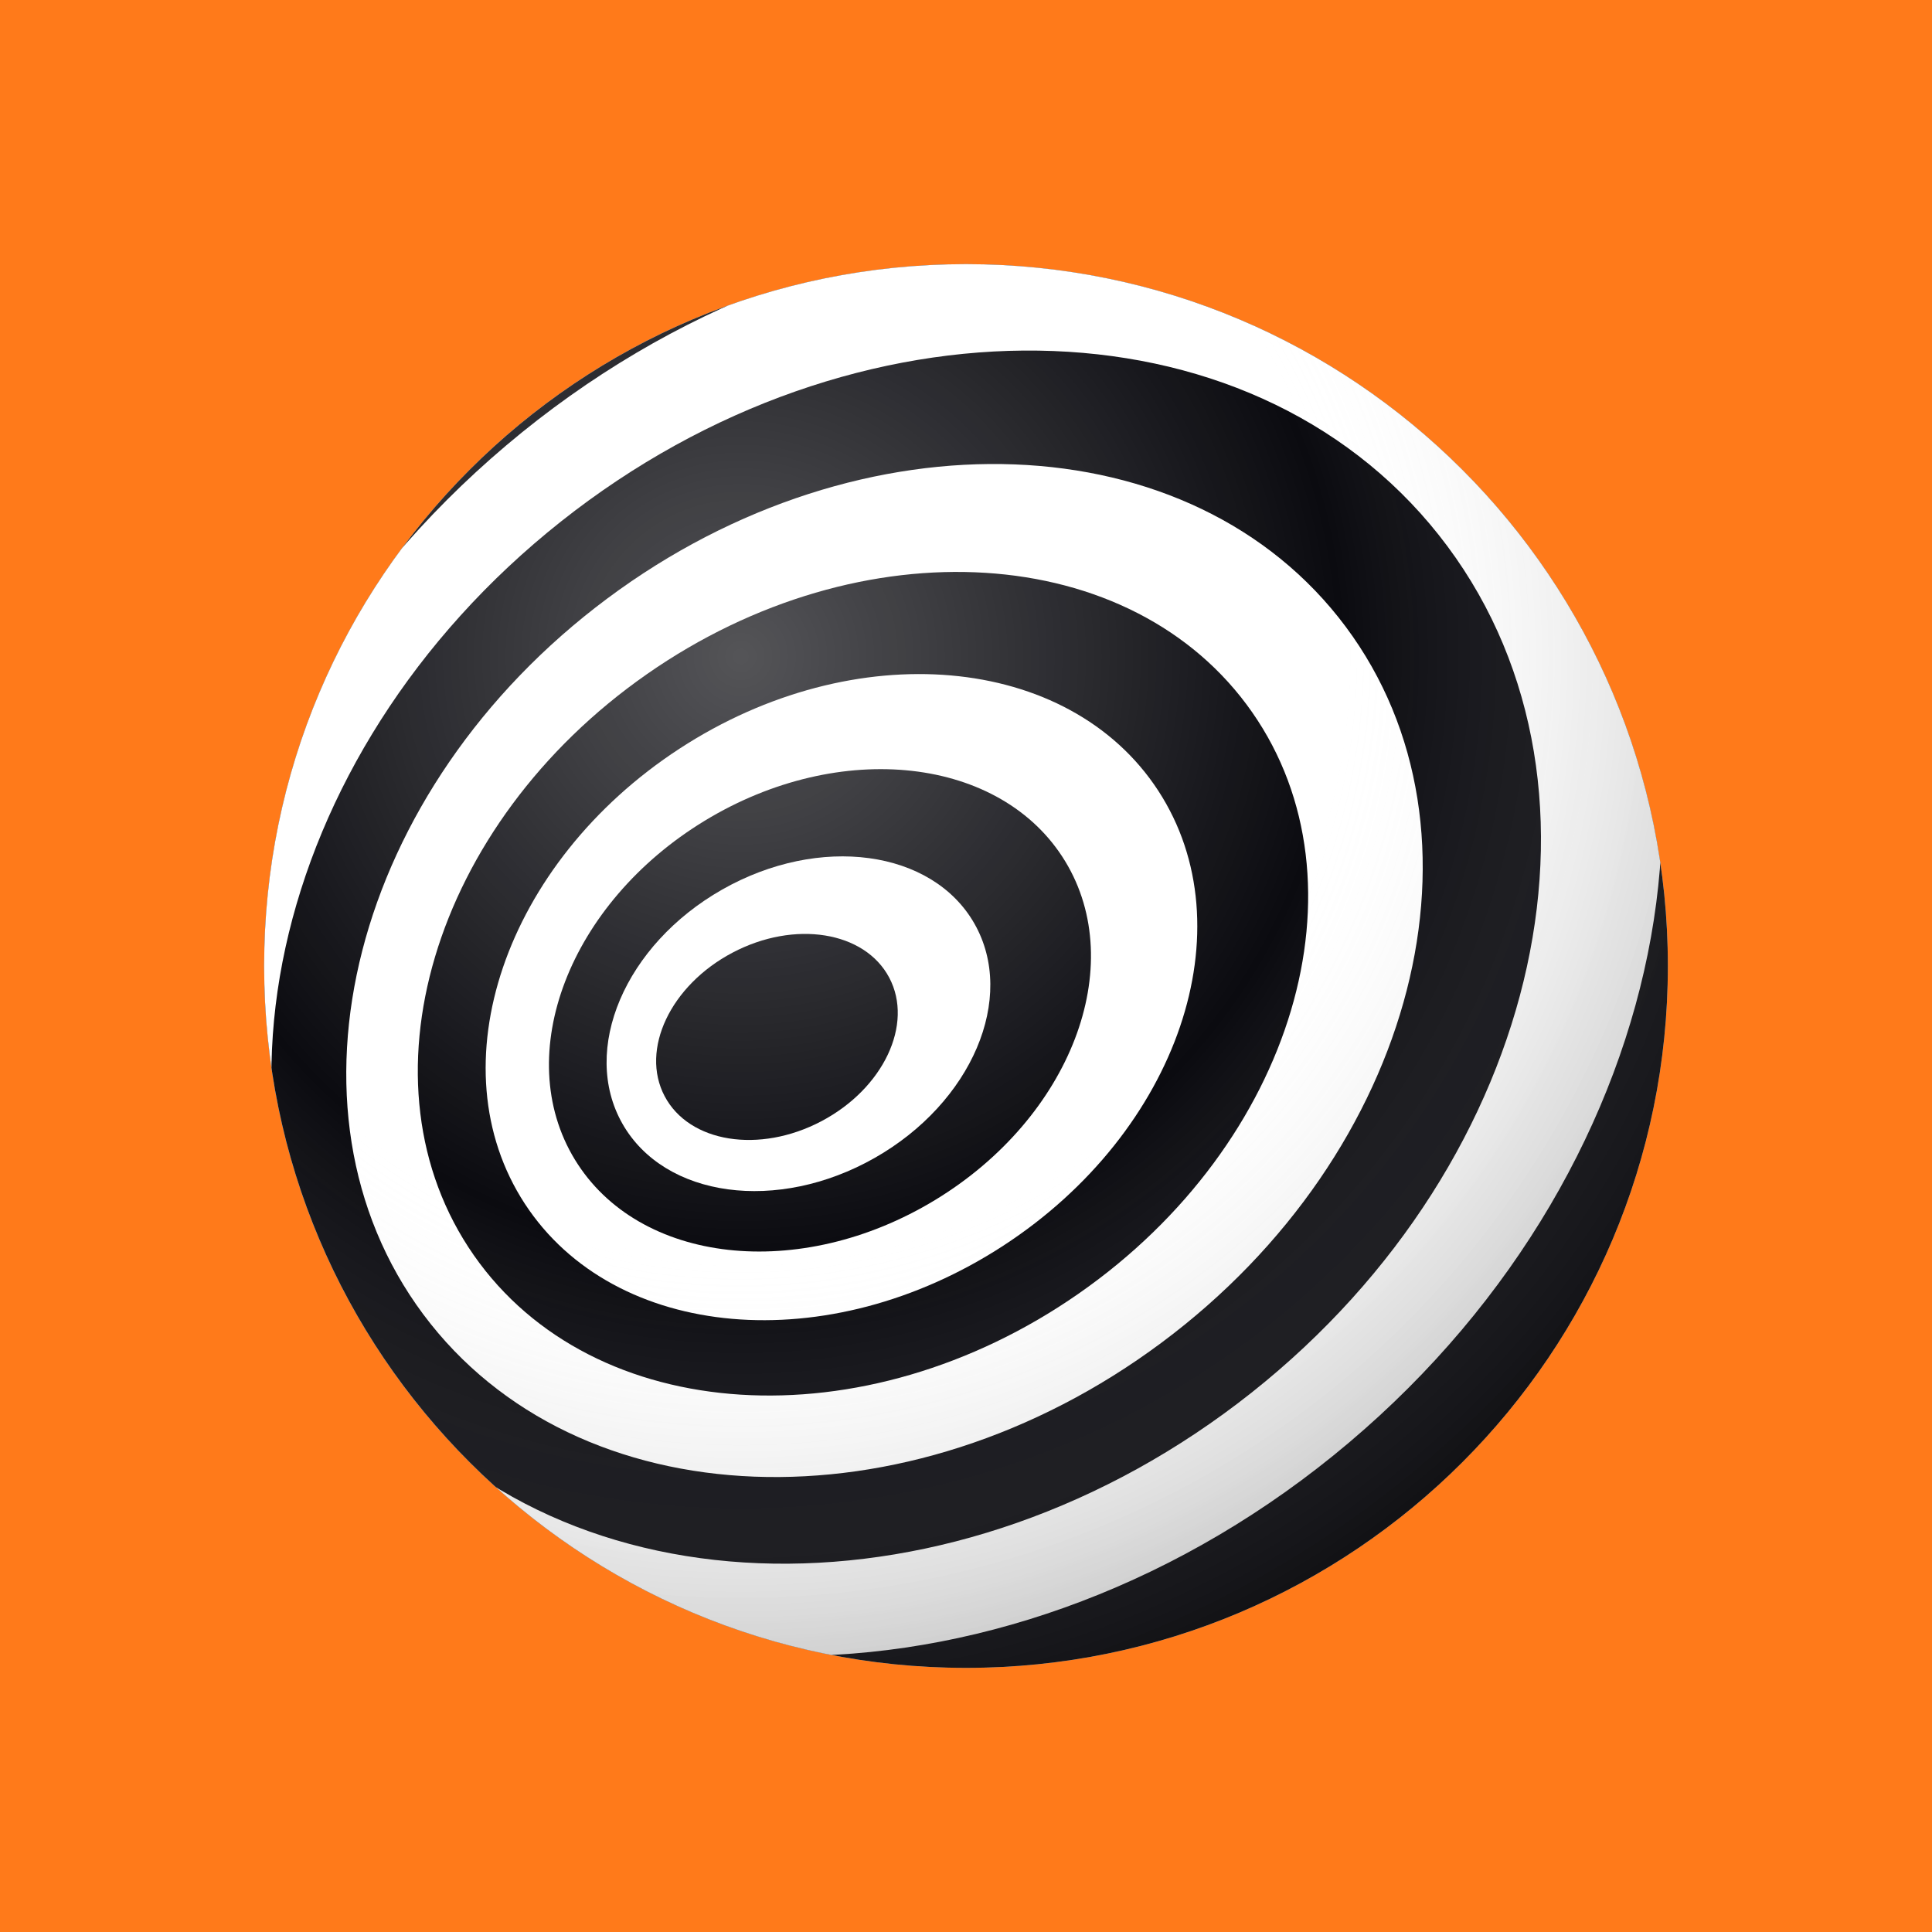
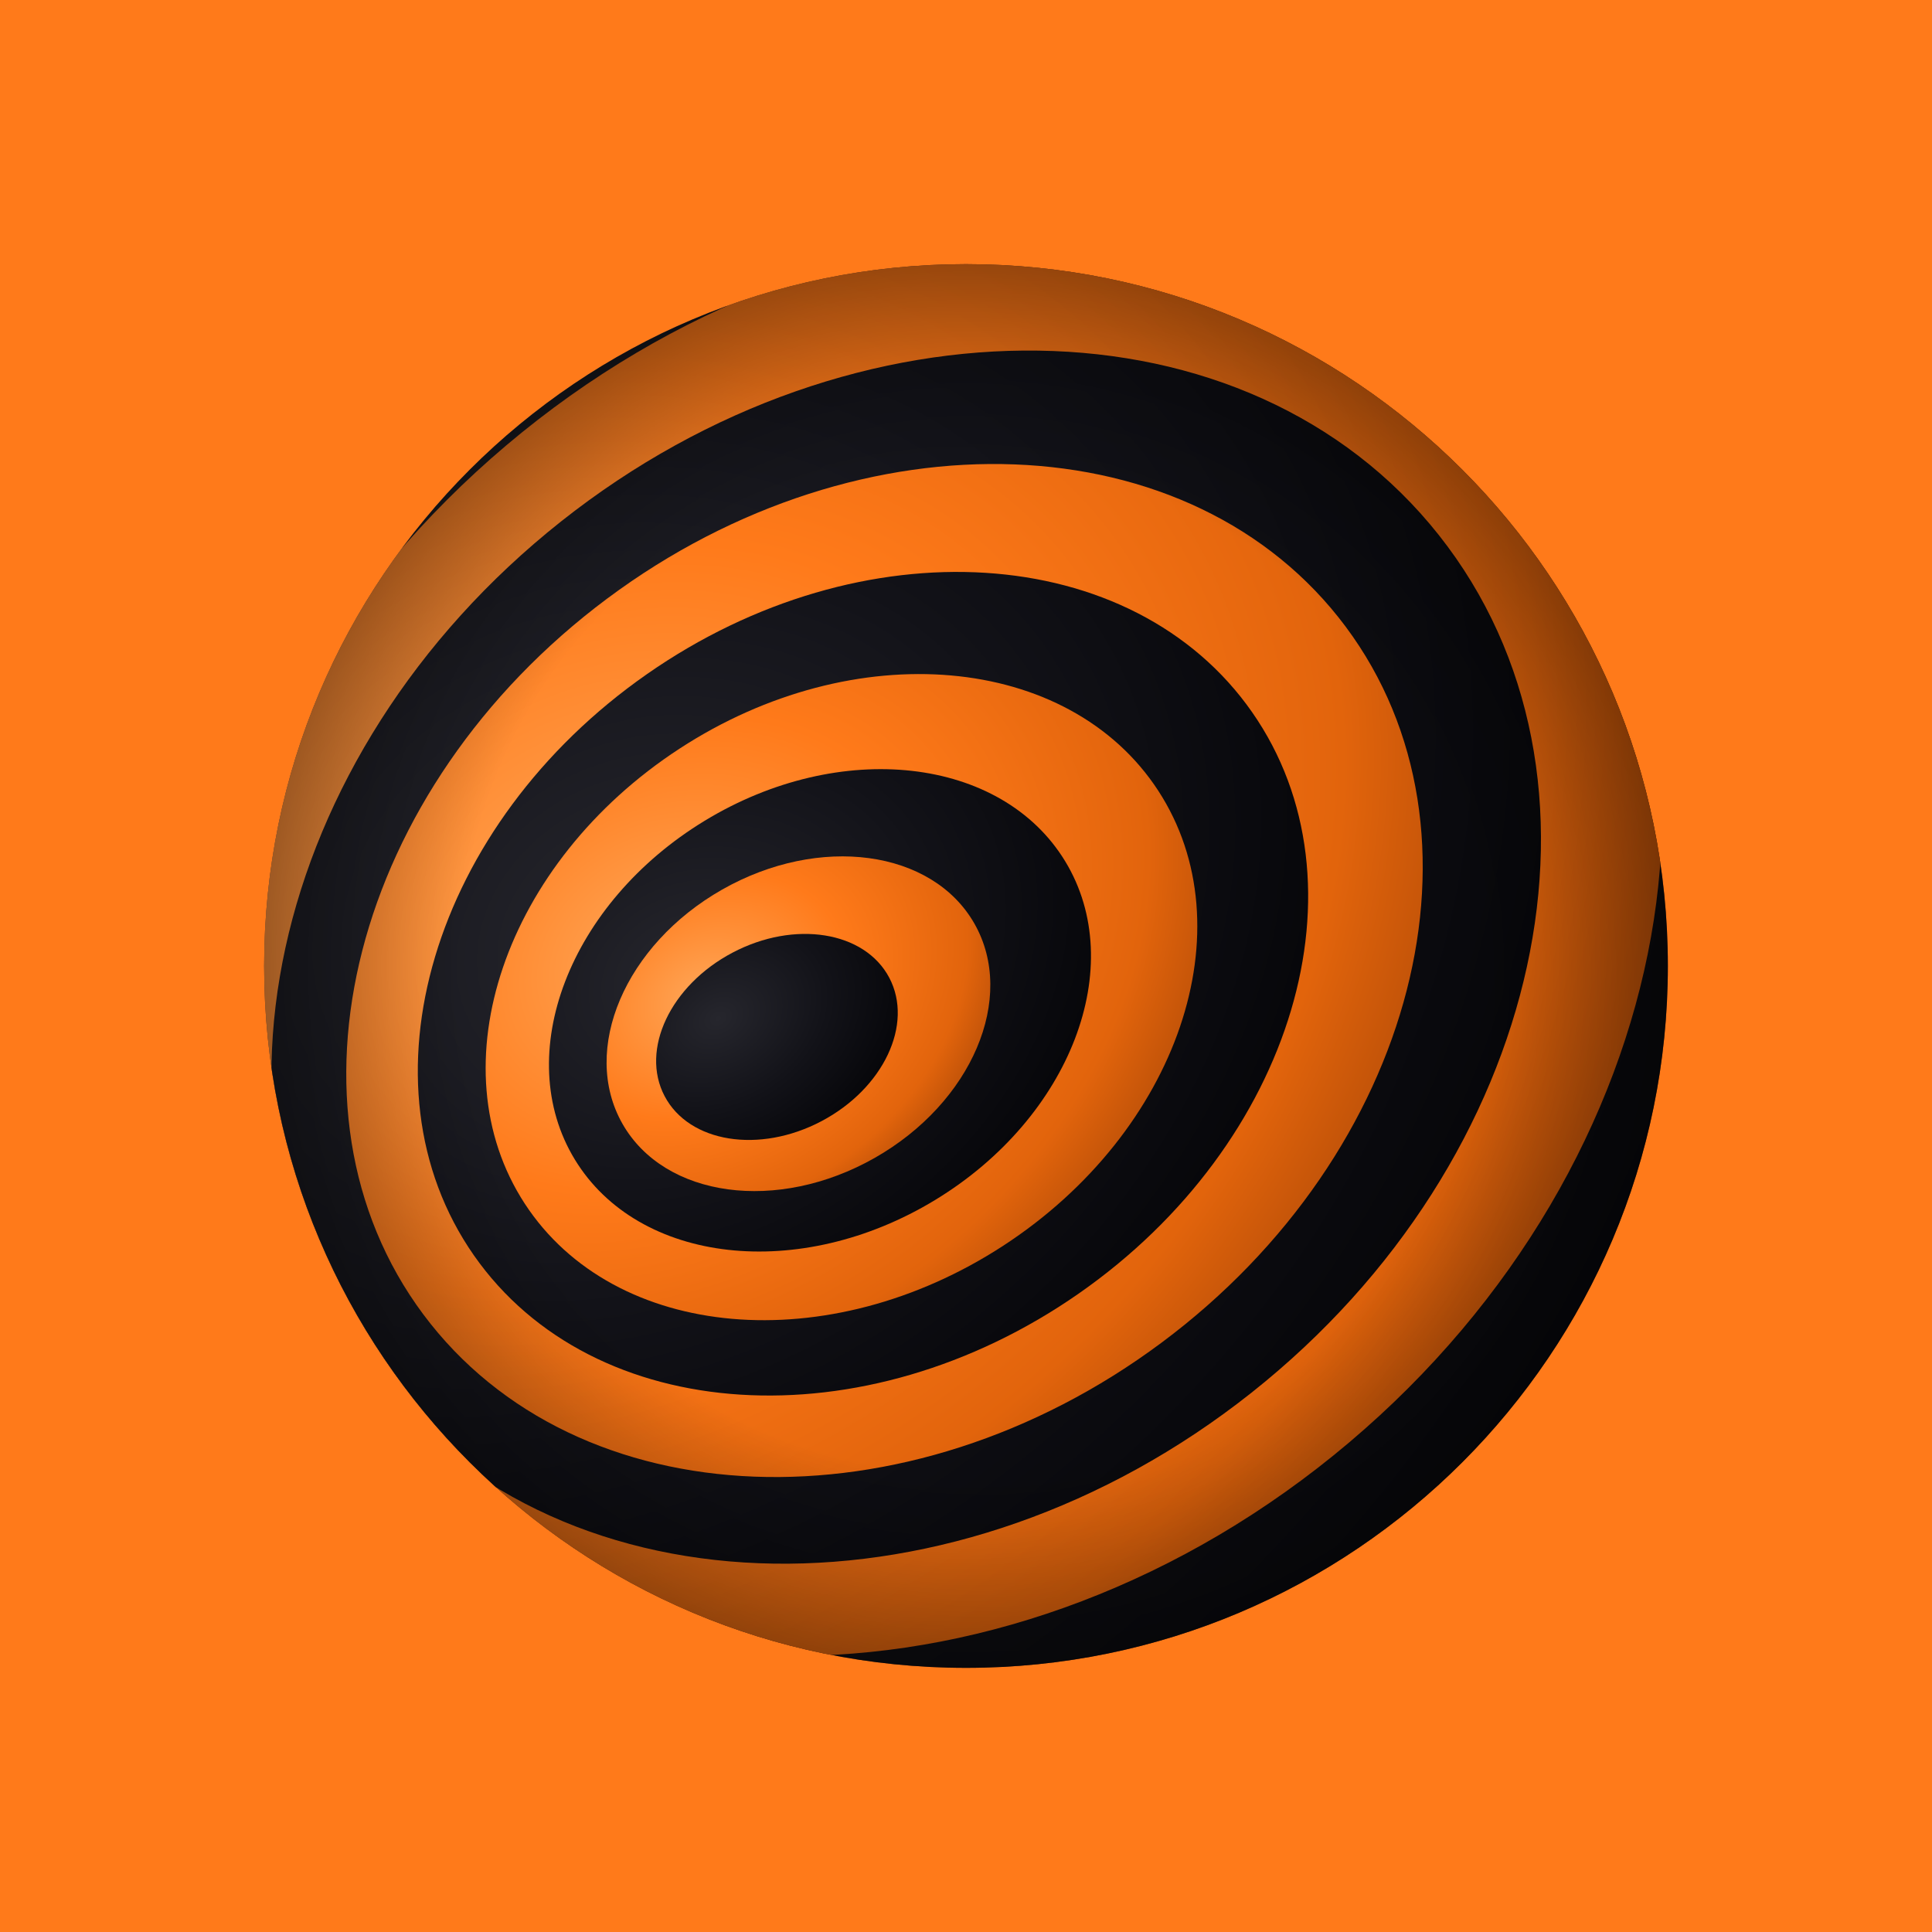
<svg xmlns="http://www.w3.org/2000/svg" width="1024" height="1024" viewBox="0 0 1024 1024">
  <rect width="1024" height="1024" fill="#ff7a1a" />
  <defs>
    <clipPath id="ball">
      <circle cx="512" cy="512" r="372" />
    </clipPath>
-     <radialGradient id="shade" cx="34%" cy="28%" r="82%">
-       <stop offset="0%" stop-color="#ffffff" stop-opacity=".30" />
-       <stop offset="52%" stop-color="#ffffff" stop-opacity="0" />
-       <stop offset="100%" stop-color="#000000" stop-opacity=".34" />
+     <radialGradient id="orb" cx="33%" cy="27%" r="84%">
+       <stop offset="0%" stop-color="#ffa657" />
+       <stop offset="44%" stop-color="#ff7a1a" />
+       <stop offset="82%" stop-color="#e2640c" />
+       <stop offset="100%" stop-color="#b44c07" />
+     </radialGradient>
+     <radialGradient id="band" cx="33%" cy="27%" r="84%">
+       <stop offset="0%" stop-color="#26262d" />
+       <stop offset="0%" stop-color="#26262d" />
+       <stop offset="55%" stop-color="#121218" />
+       <stop offset="100%" stop-color="#050508" />
+     </radialGradient>
+     <radialGradient id="rimshade" cx="50%" cy="50%" r="50%">
+       <stop offset="72%" stop-color="#000000" stop-opacity="0" />
+       <stop offset="100%" stop-color="#000000" stop-opacity=".38" />
    </radialGradient>
  </defs>
  <g clip-path="url(#ball)">
-     <circle cx="512" cy="512" r="372" fill="#ffffff" />
-     <ellipse cx="503.1" cy="493.3" rx="476.2" ry="400.0" transform="rotate(-42.0 503.1 493.3)" fill="#0b0b10" />
-     <ellipse cx="491.7" cy="500.3" rx="417.4" ry="346.0" transform="rotate(-40.2 491.7 500.3)" fill="#ffffff" />
-     <ellipse cx="480.3" cy="507.3" rx="360.2" ry="294.6" transform="rotate(-38.4 480.3 507.3)" fill="#0b0b10" />
-     <ellipse cx="468.8" cy="514.4" rx="304.9" ry="245.9" transform="rotate(-36.7 468.8 514.4)" fill="#ffffff" />
-     <ellipse cx="457.4" cy="521.4" rx="251.5" ry="200.1" transform="rotate(-34.9 457.4 521.4)" fill="#0b0b10" />
-     <ellipse cx="446.0" cy="528.5" rx="200.4" ry="157.2" transform="rotate(-33.1 446.0 528.5)" fill="#ffffff" />
-     <ellipse cx="434.6" cy="535.5" rx="152.1" ry="117.6" transform="rotate(-31.3 434.6 535.5)" fill="#0b0b10" />
-     <ellipse cx="423.2" cy="542.6" rx="107.3" ry="81.8" transform="rotate(-29.6 423.2 542.6)" fill="#ffffff" />
-     <ellipse cx="411.8" cy="549.6" rx="67.3" ry="50.5" transform="rotate(-27.8 411.8 549.6)" fill="#0b0b10" />
-     <circle cx="512" cy="512" r="372" fill="url(#shade)" />
+     <circle cx="512" cy="512" r="372" fill="url(#orb)" />
+     <ellipse cx="503.1" cy="493.3" rx="476.2" ry="400.0" transform="rotate(-42.0 503.1 493.3)" fill="url(#band)" />
+     <ellipse cx="491.7" cy="500.3" rx="417.4" ry="346.0" transform="rotate(-40.2 491.7 500.3)" fill="url(#orb)" />
+     <ellipse cx="480.3" cy="507.3" rx="360.2" ry="294.6" transform="rotate(-38.4 480.3 507.3)" fill="url(#band)" />
+     <ellipse cx="468.8" cy="514.4" rx="304.9" ry="245.9" transform="rotate(-36.7 468.8 514.4)" fill="url(#orb)" />
+     <ellipse cx="457.4" cy="521.4" rx="251.5" ry="200.1" transform="rotate(-34.9 457.4 521.4)" fill="url(#band)" />
+     <ellipse cx="446.0" cy="528.5" rx="200.4" ry="157.2" transform="rotate(-33.1 446.0 528.5)" fill="url(#orb)" />
+     <ellipse cx="434.6" cy="535.5" rx="152.1" ry="117.6" transform="rotate(-31.3 434.6 535.5)" fill="url(#band)" />
+     <ellipse cx="423.2" cy="542.6" rx="107.3" ry="81.8" transform="rotate(-29.6 423.2 542.6)" fill="url(#orb)" />
+     <ellipse cx="411.8" cy="549.6" rx="67.3" ry="50.5" transform="rotate(-27.8 411.8 549.6)" fill="url(#band)" />
+     <circle cx="512" cy="512" r="372" fill="url(#rimshade)" />
  </g>
</svg>
